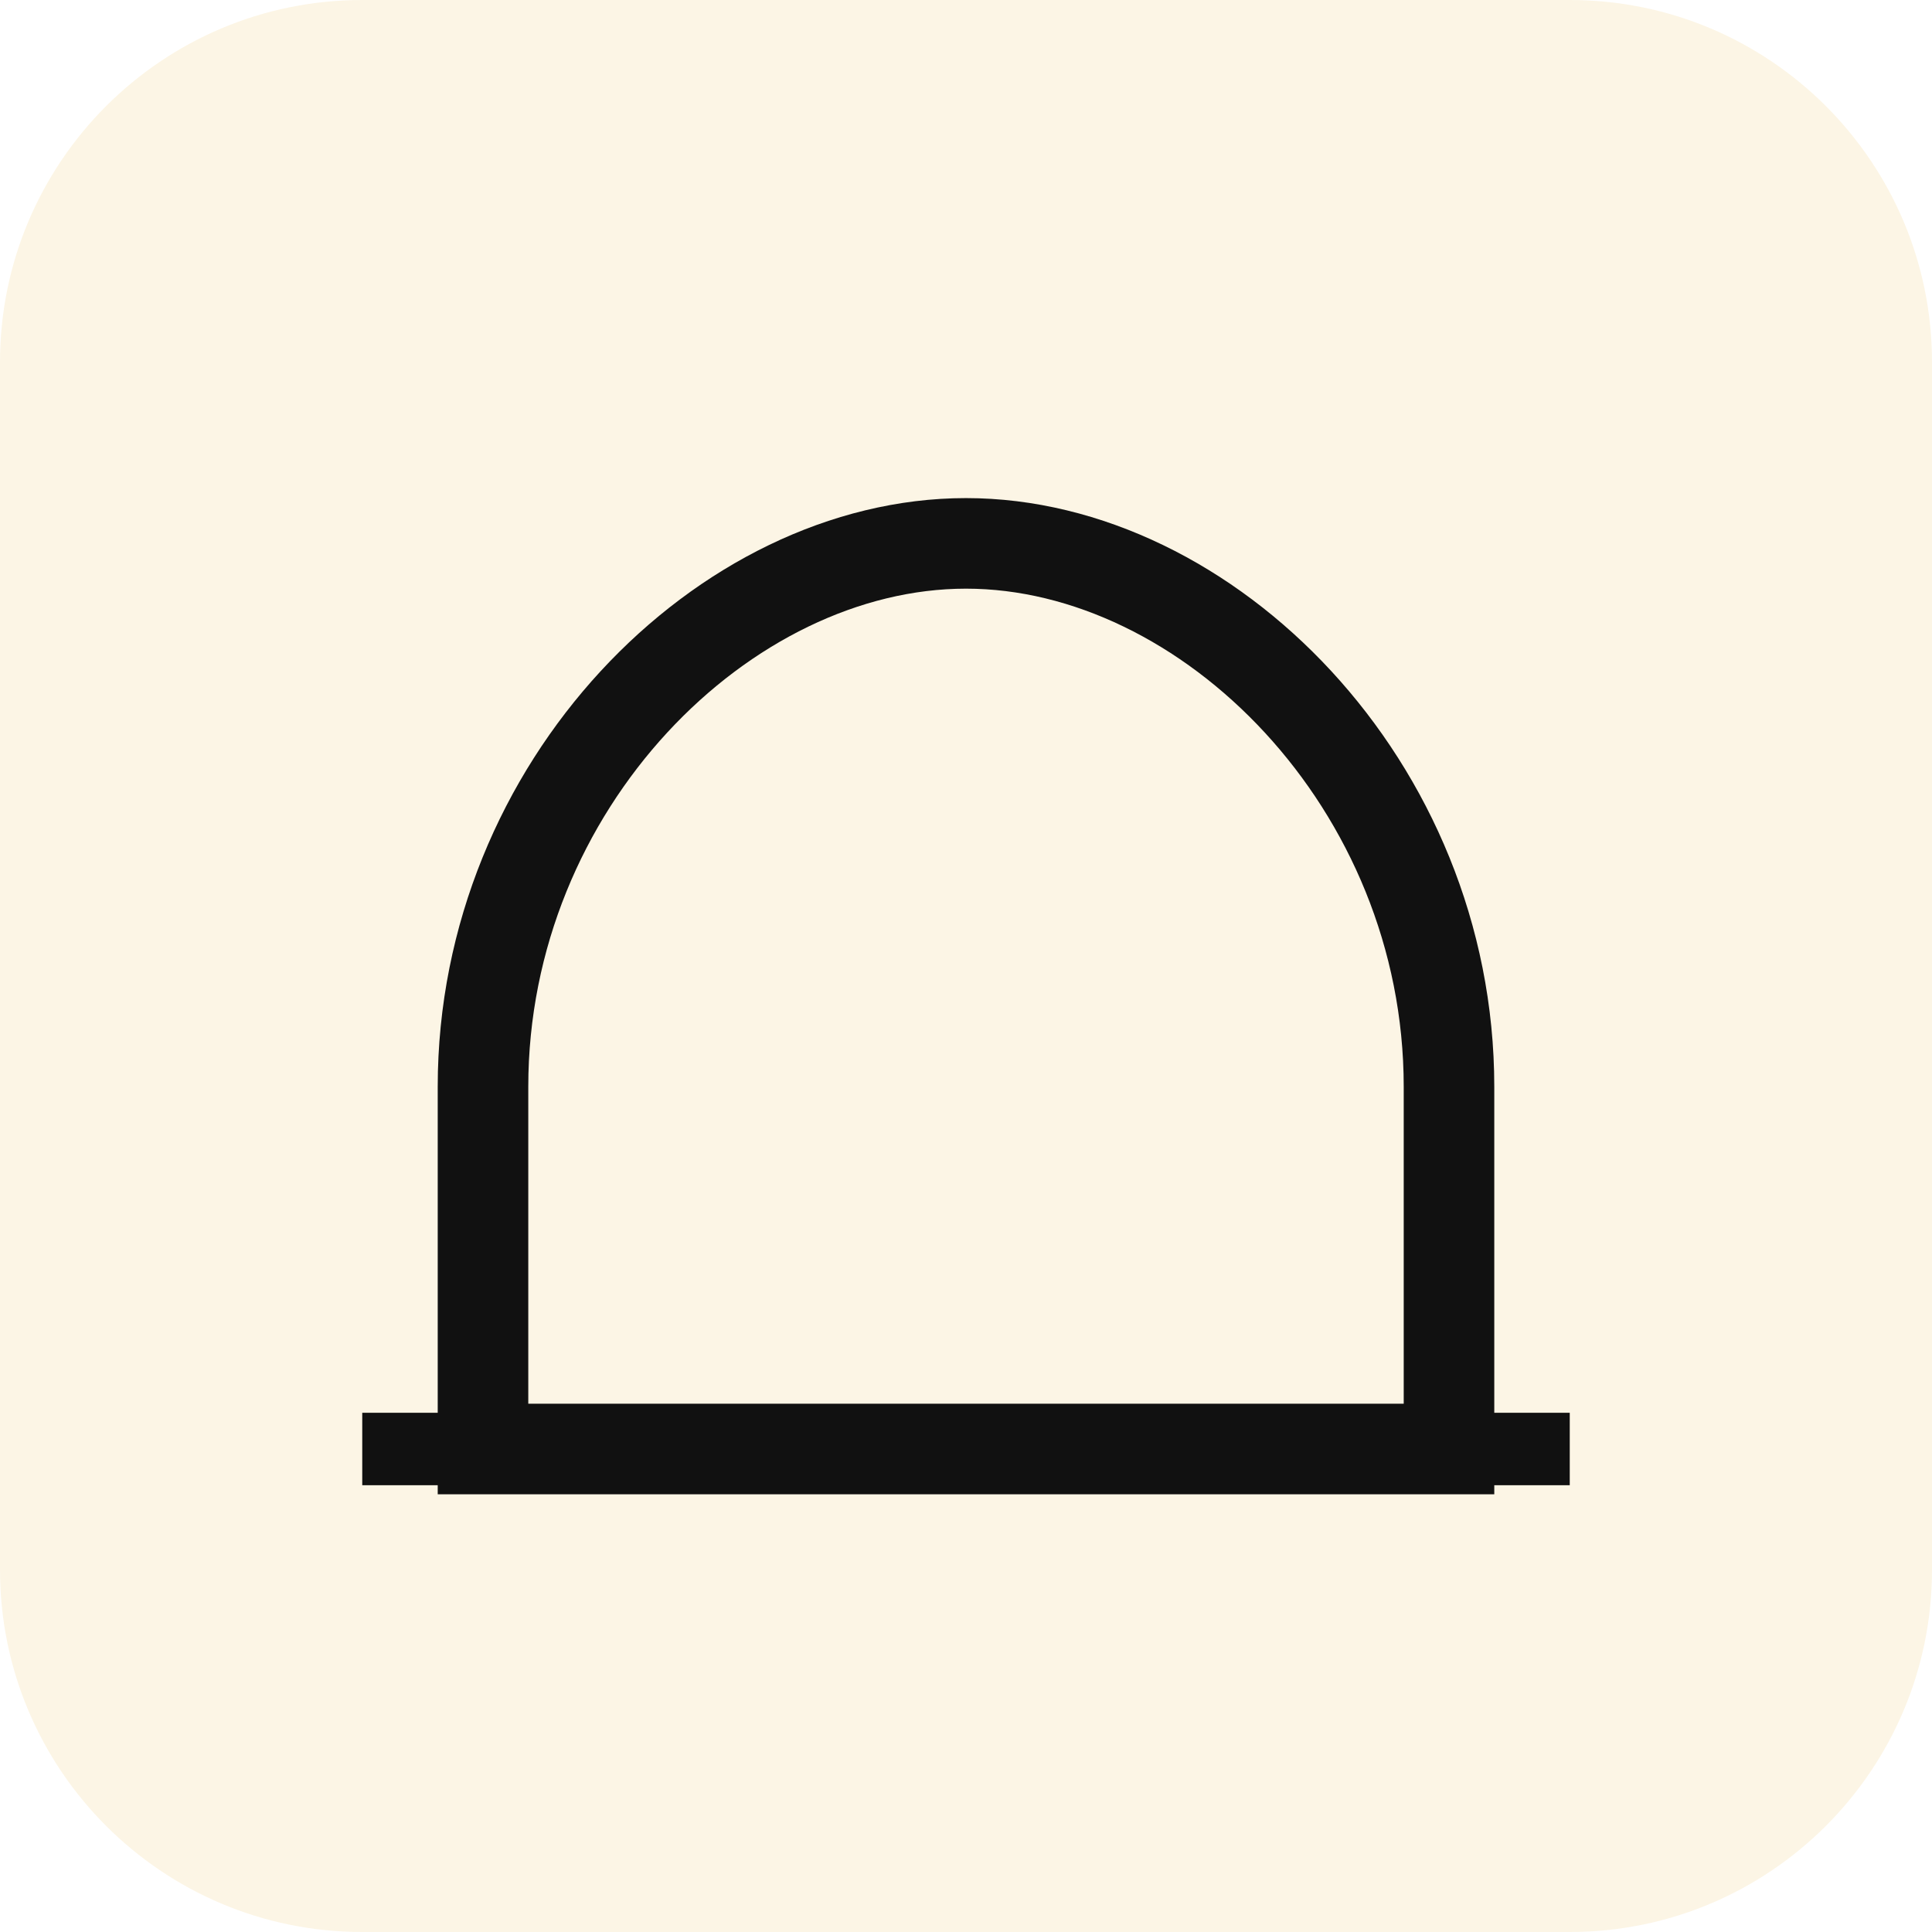
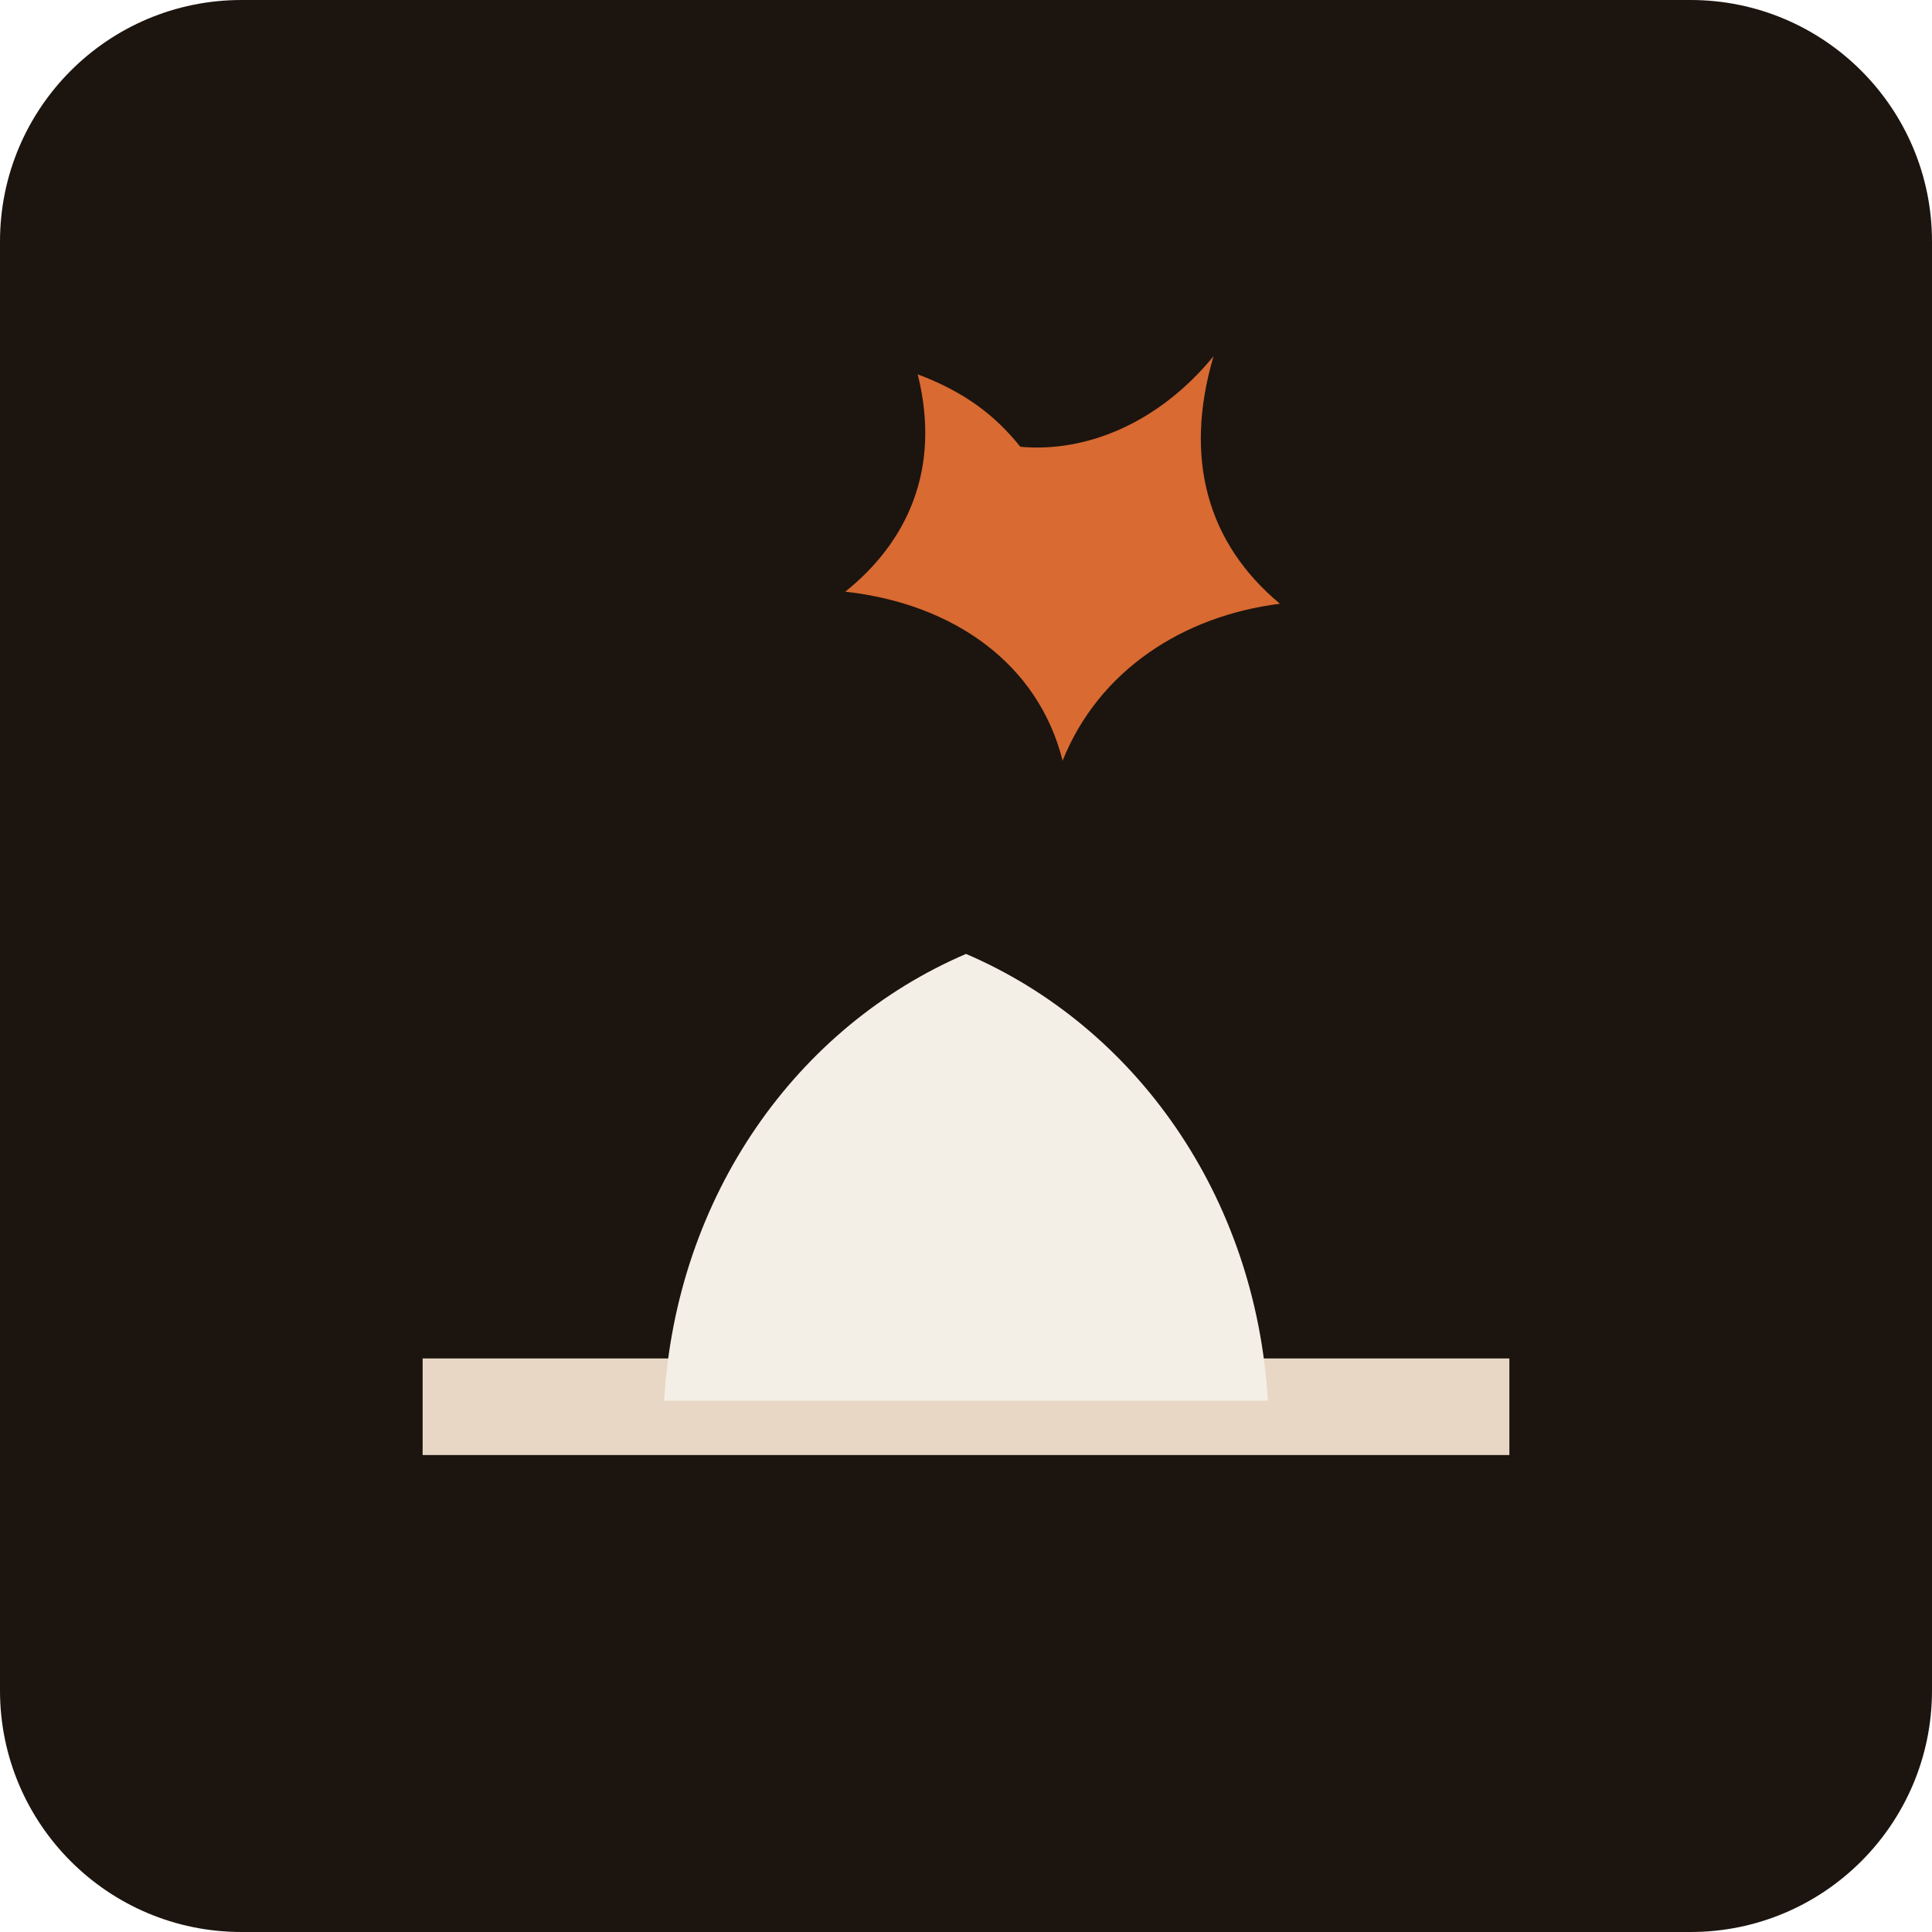
<svg xmlns="http://www.w3.org/2000/svg" viewBox="0 0 32 32">
-   <rect width="32" height="32" rx="6" fill="#fcf5e5" />
-   <path fill="none" stroke="#111" stroke-width="1.5" stroke-linecap="round" d="M8 18c0-5 4-9 8-9s8 4 8 9v6H8v-6z" />
-   <path fill="none" stroke="#111" stroke-width="1.2" d="M6 24h20" />
+   <rect width="32" height="32" rx="4" fill="#1c140e" />
+   <path fill="#e7d7c4" d="M7 22.5h18v1.6H7z" />
+   <path fill="#d86a32" d="M15.2 6.2c.4 1.6-.2 2.8-1.2 3.6 1.8.2 3.2 1.2 3.6 2.8.6-1.5 2-2.4 3.6-2.6-1.2-1-1.6-2.4-1.1-4.1-.9 1.1-2.1 1.6-3.2 1.5-.4-.5-.9-.9-1.7-1.2z" />
+   <path fill="#f4efe6" d="M11 23.2c.2-3.4 2.2-6.2 5-7.4 2.8 1.2 4.8 4 5 7.4H11z" />
</svg>
